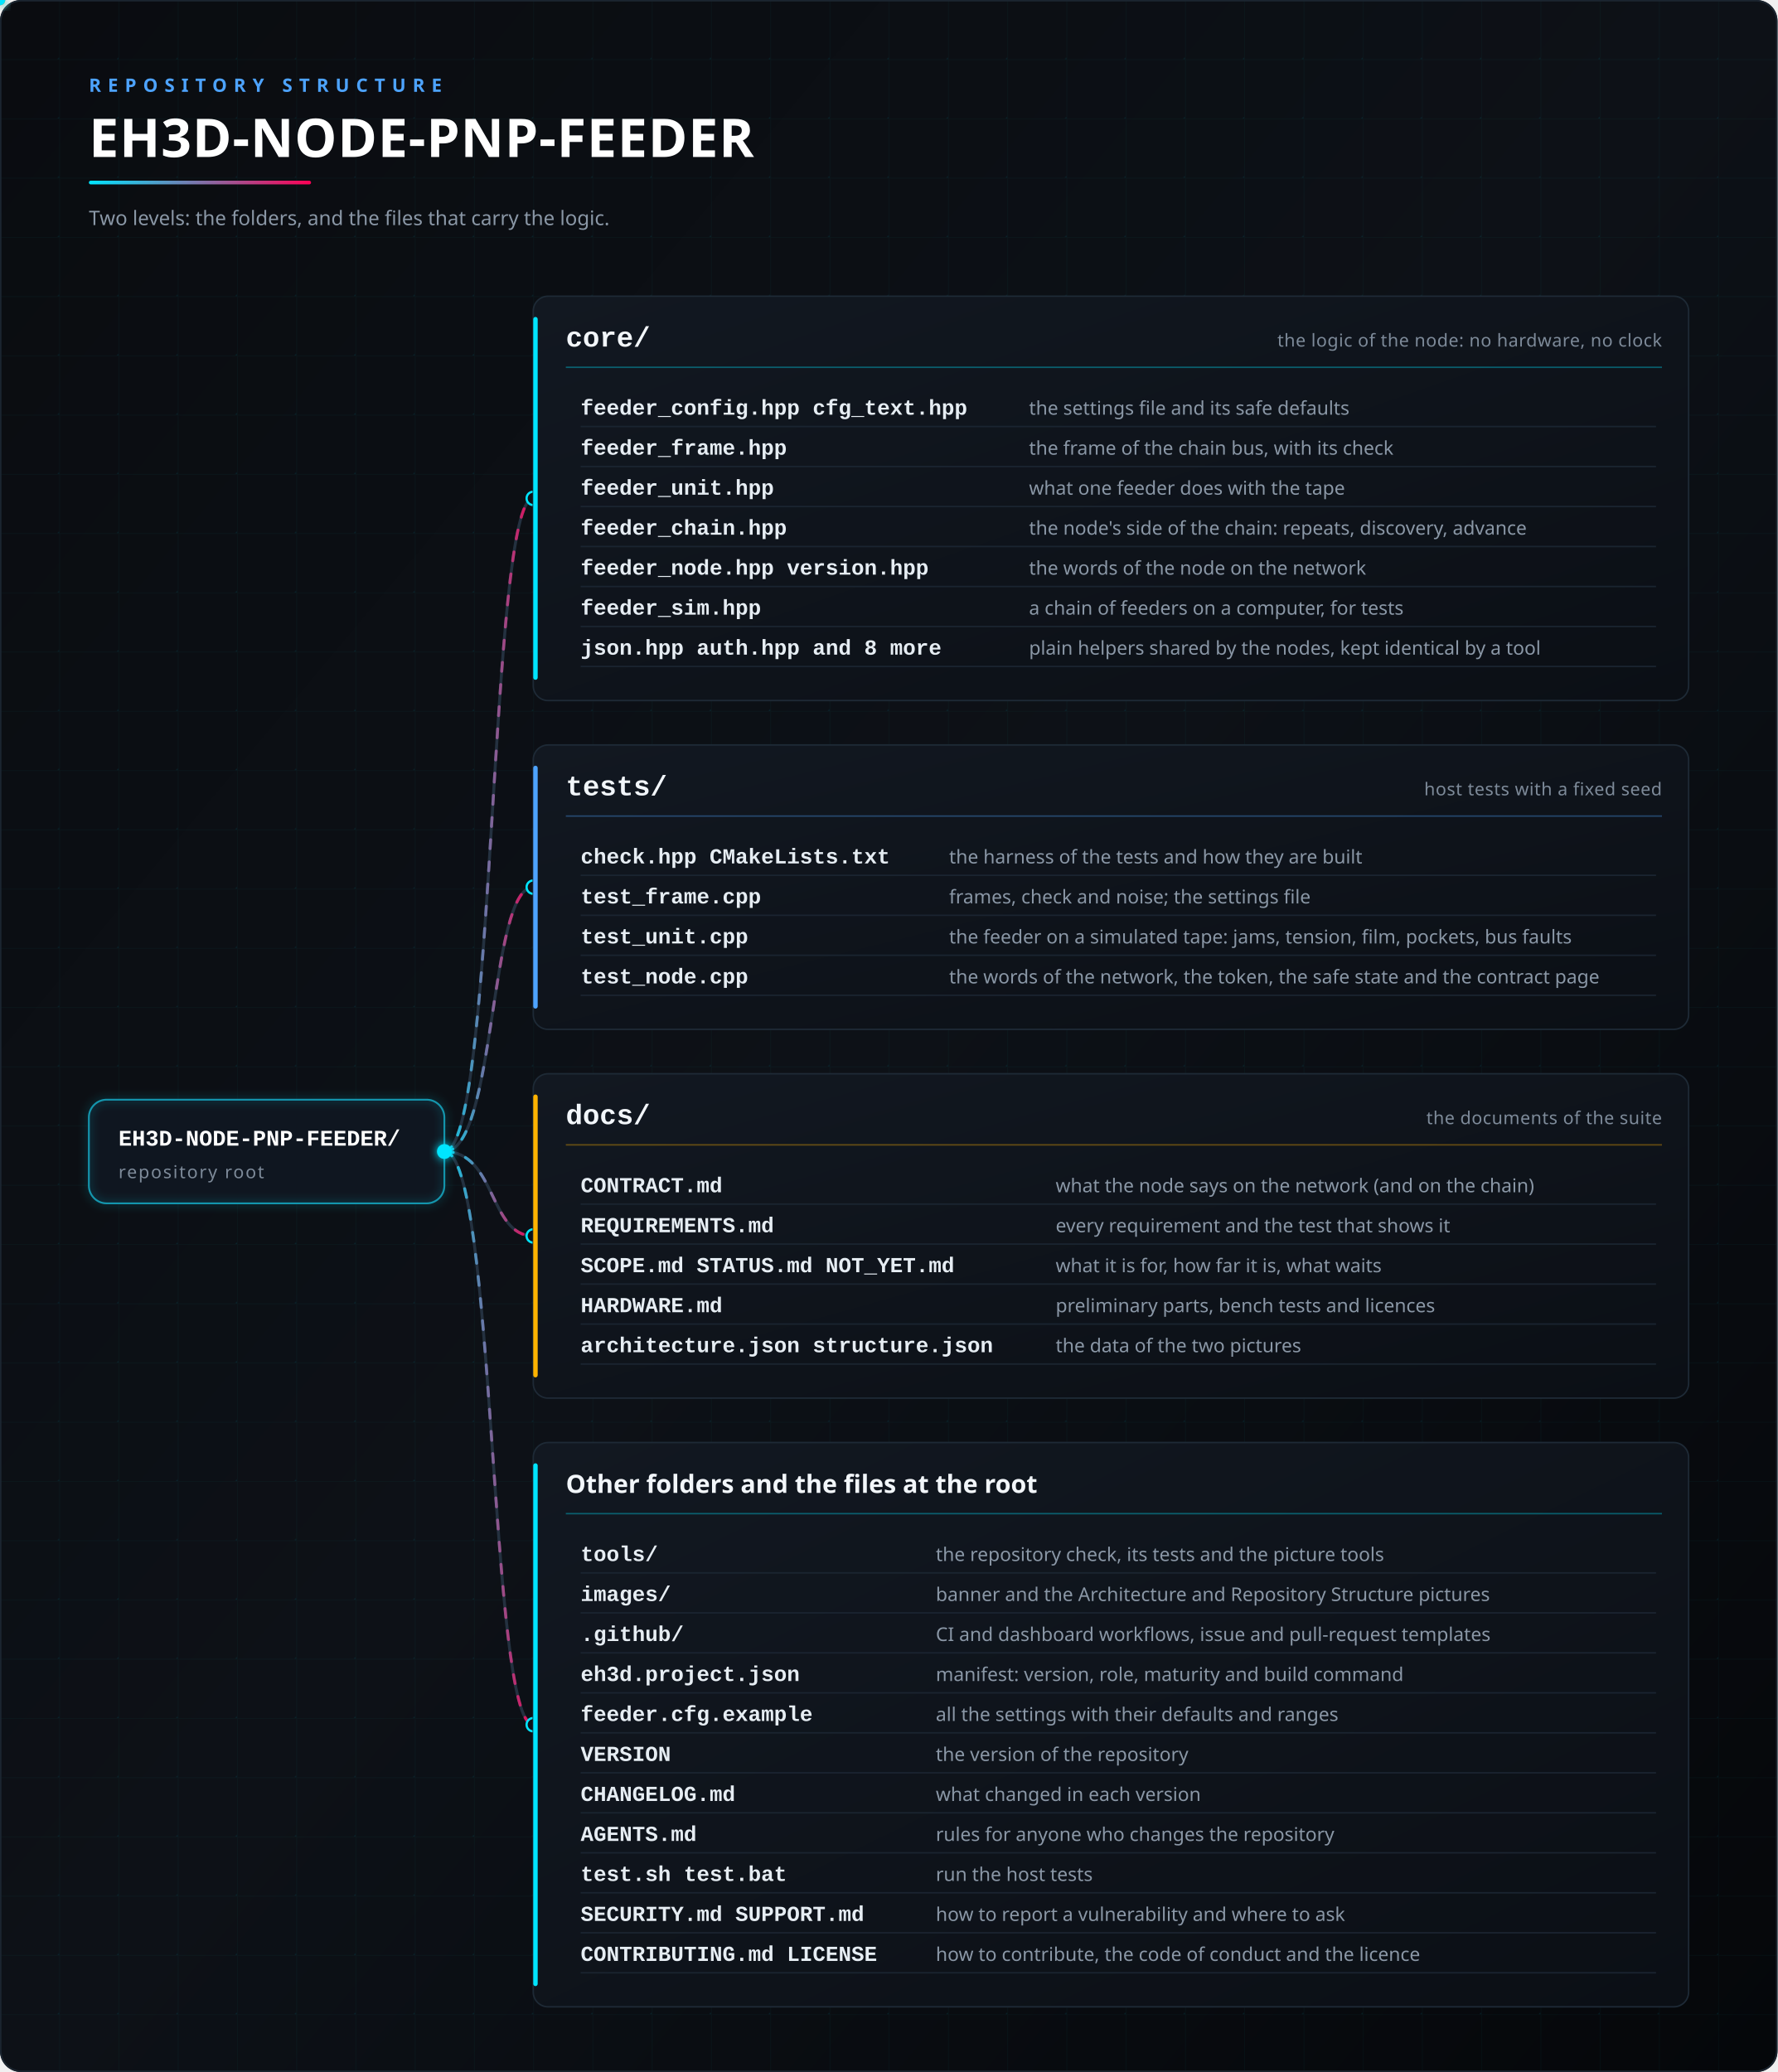
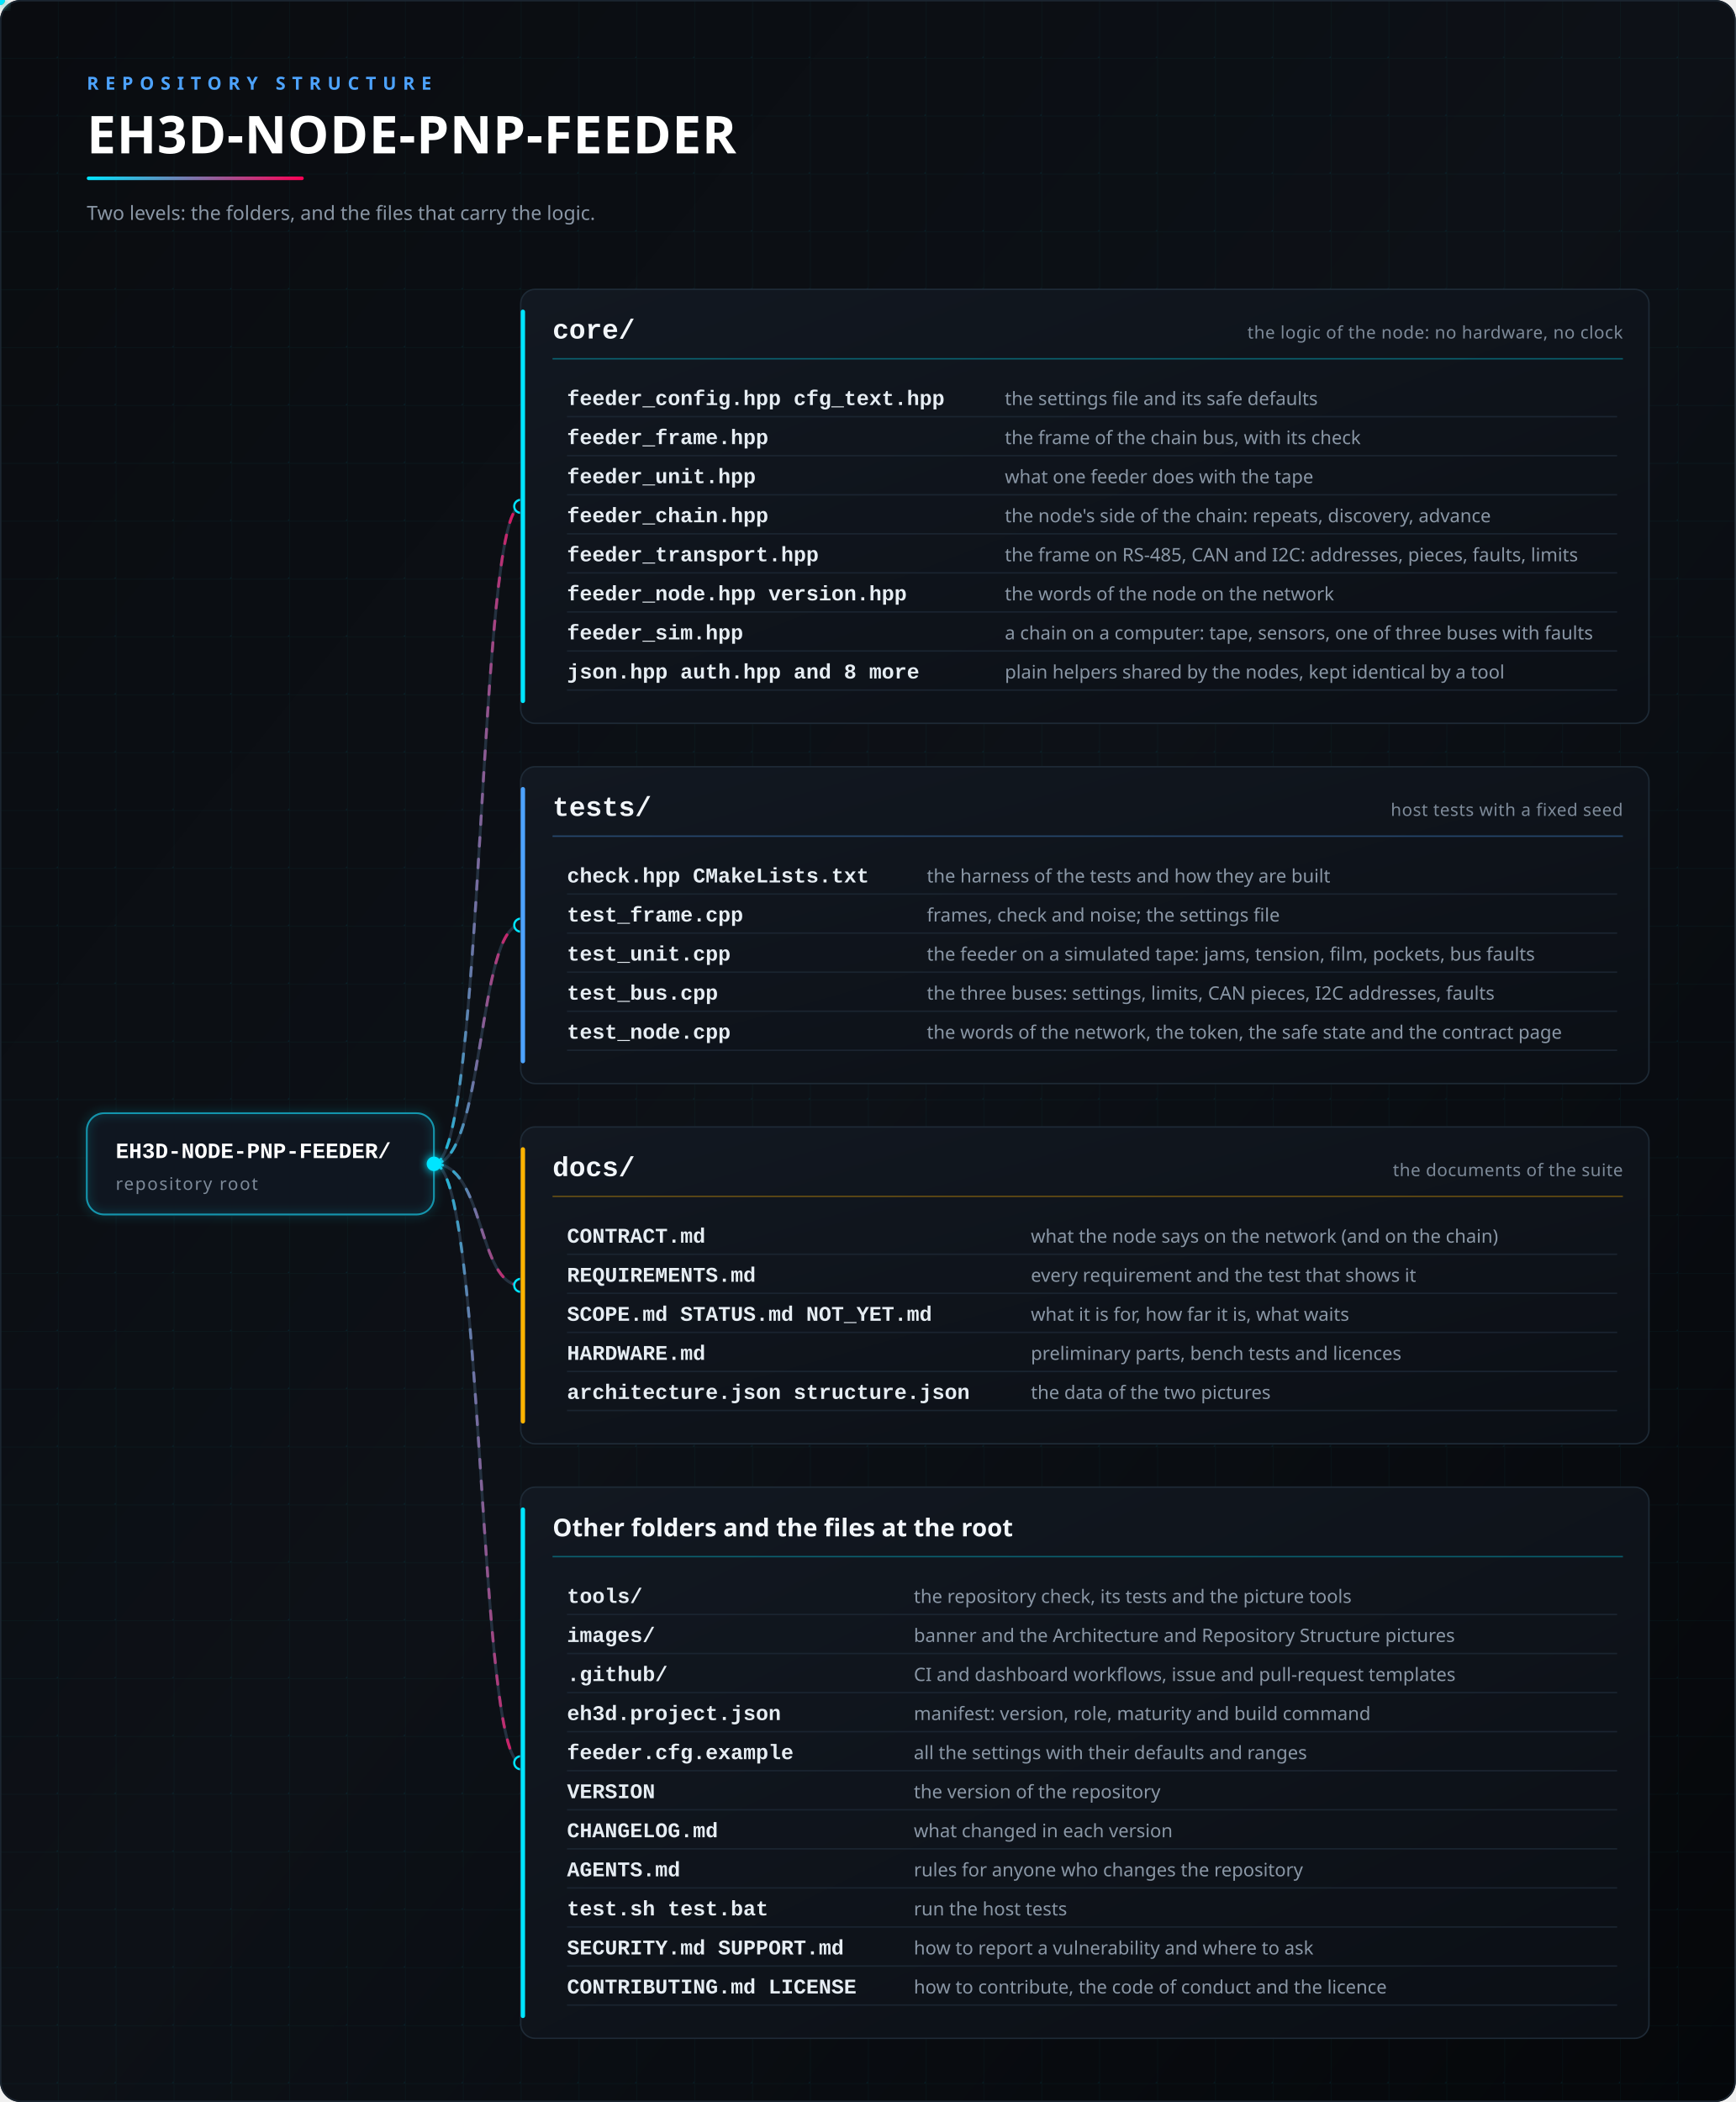
- <svg xmlns="http://www.w3.org/2000/svg" viewBox="0 0 1200 1399" width="100%" role="img" aria-labelledby="t d">
+ <svg xmlns="http://www.w3.org/2000/svg" viewBox="0 0 1200 1453" width="100%" role="img" aria-labelledby="t d">
  <defs>
    <linearGradient id="bg" x1="0" y1="0" x2="1" y2="1">
      <stop offset="0" stop-color="#0A0C10" />
      <stop offset="0.5" stop-color="#0D1117" />
      <stop offset="1" stop-color="#05070A" />
    </linearGradient>
    <linearGradient id="card" x1="0" y1="0" x2="1" y2="1">
      <stop offset="0" stop-color="#121821" />
      <stop offset="1" stop-color="#0B0F15" />
    </linearGradient>
    <linearGradient id="line" x1="0" y1="0" x2="1" y2="0">
      <stop offset="0" stop-color="#00E5FF" />
      <stop offset="1" stop-color="#FF0055" />
    </linearGradient>
    <filter id="glow" x="-50%" y="-50%" width="200%" height="200%">
      <feGaussianBlur stdDeviation="3" result="b" />
      <feMerge>
        <feMergeNode in="b" />
        <feMergeNode in="SourceGraphic" />
      </feMerge>
    </filter>
    <pattern id="grid" width="40" height="40" patternUnits="userSpaceOnUse">
      <path d="M40 0H0V40" fill="none" stroke="#00E5FF" stroke-opacity="0.035" />
      <circle cx="40" cy="40" r="1" fill="#00E5FF" fill-opacity="0.09" />
    </pattern>
  </defs>
-   <rect width="1200" height="1399" rx="14" fill="url(#bg)" />
-   <rect width="1200" height="1399" rx="14" fill="url(#grid)" />
-   <rect x="0.5" y="0.5" width="1199" height="1398" rx="14" fill="none" stroke="#1B2530" />
+   <rect width="1200" height="1453" rx="14" fill="url(#bg)" />
+   <rect width="1200" height="1453" rx="14" fill="url(#grid)" />
+   <rect x="0.5" y="0.5" width="1199" height="1452" rx="14" fill="none" stroke="#1B2530" />
  <text x="60" y="62" font-family="'Segoe UI','Noto Sans','Noto Sans CJK SC','Microsoft YaHei','Yu Gothic','Helvetica Neue',Helvetica,Arial,sans-serif" font-size="12.5" font-weight="600" fill="#4DA3FF" text-anchor="start" letter-spacing="4.5">REPOSITORY STRUCTURE</text>
  <text x="60" y="106" font-family="'Segoe UI','Noto Sans','Noto Sans CJK SC','Microsoft YaHei','Yu Gothic','Helvetica Neue',Helvetica,Arial,sans-serif" font-size="36" font-weight="700" fill="#FFFFFF" text-anchor="start" letter-spacing="0.5">EH3D-NODE-PNP-FEEDER</text>
  <rect x="60" y="122" width="150" height="2.5" rx="1.25" fill="url(#line)">
    <animate attributeName="width" values="40;150;150" keyTimes="0;0.4;1" dur="3s" repeatCount="indefinite" />
  </rect>
  <text x="60" y="152" font-family="'Segoe UI','Noto Sans','Noto Sans CJK SC','Microsoft YaHei','Yu Gothic','Helvetica Neue',Helvetica,Arial,sans-serif" font-size="13.5" font-weight="400" fill="#8A97A6" text-anchor="start">Two levels: the folders, and the files that carry the logic.</text>
-   <path id="c0" d="M300,777.5 C335,777.5 330,336.5 360,336.5" fill="none" stroke="#243140" stroke-width="2" />
-   <path d="M300,777.5 C335,777.5 330,336.5 360,336.5" fill="none" stroke="url(#line)" stroke-width="2" stroke-linecap="round" stroke-dasharray="6 9" opacity="0.9">
+   <path id="c0" d="M300,804.5 C335,804.5 330,350 360,350" fill="none" stroke="#243140" stroke-width="2" />
+   <path d="M300,804.5 C335,804.5 330,350 360,350" fill="none" stroke="url(#line)" stroke-width="2" stroke-linecap="round" stroke-dasharray="6 9" opacity="0.9">
    <animate attributeName="stroke-dashoffset" from="0" to="-30" dur="1.6s" repeatCount="indefinite" />
  </path>
-   <circle cx="360" cy="336.5" r="4.5" fill="#0D1117" stroke="#00E5FF" stroke-width="1.5" />
-   <path id="c1" d="M300,777.5 C335,777.5 330,599 360,599" fill="none" stroke="#243140" stroke-width="2" />
-   <path d="M300,777.5 C335,777.5 330,599 360,599" fill="none" stroke="url(#line)" stroke-width="2" stroke-linecap="round" stroke-dasharray="6 9" opacity="0.9">
+   <circle cx="360" cy="350" r="4.5" fill="#0D1117" stroke="#00E5FF" stroke-width="1.5" />
+   <path id="c1" d="M300,804.5 C335,804.5 330,639.5 360,639.5" fill="none" stroke="#243140" stroke-width="2" />
+   <path d="M300,804.5 C335,804.5 330,639.5 360,639.5" fill="none" stroke="url(#line)" stroke-width="2" stroke-linecap="round" stroke-dasharray="6 9" opacity="0.9">
    <animate attributeName="stroke-dashoffset" from="0" to="-30" dur="1.6s" repeatCount="indefinite" />
  </path>
-   <circle cx="360" cy="599" r="4.5" fill="#0D1117" stroke="#00E5FF" stroke-width="1.5" />
-   <path id="c2" d="M300,777.5 C335,777.5 330,834.5 360,834.5" fill="none" stroke="#243140" stroke-width="2" />
-   <path d="M300,777.5 C335,777.5 330,834.5 360,834.5" fill="none" stroke="url(#line)" stroke-width="2" stroke-linecap="round" stroke-dasharray="6 9" opacity="0.9">
+   <circle cx="360" cy="639.5" r="4.5" fill="#0D1117" stroke="#00E5FF" stroke-width="1.5" />
+   <path id="c2" d="M300,804.5 C335,804.5 330,888.5 360,888.5" fill="none" stroke="#243140" stroke-width="2" />
+   <path d="M300,804.5 C335,804.5 330,888.5 360,888.5" fill="none" stroke="url(#line)" stroke-width="2" stroke-linecap="round" stroke-dasharray="6 9" opacity="0.9">
    <animate attributeName="stroke-dashoffset" from="0" to="-30" dur="1.6s" repeatCount="indefinite" />
  </path>
-   <circle cx="360" cy="834.5" r="4.5" fill="#0D1117" stroke="#00E5FF" stroke-width="1.5" />
-   <path id="c3" d="M300,777.5 C335,777.5 330,1164.5 360,1164.5" fill="none" stroke="#243140" stroke-width="2" />
-   <path d="M300,777.5 C335,777.5 330,1164.5 360,1164.5" fill="none" stroke="url(#line)" stroke-width="2" stroke-linecap="round" stroke-dasharray="6 9" opacity="0.9">
+   <circle cx="360" cy="888.5" r="4.5" fill="#0D1117" stroke="#00E5FF" stroke-width="1.5" />
+   <path id="c3" d="M300,804.5 C335,804.5 330,1218.5 360,1218.5" fill="none" stroke="#243140" stroke-width="2" />
+   <path d="M300,804.5 C335,804.5 330,1218.5 360,1218.5" fill="none" stroke="url(#line)" stroke-width="2" stroke-linecap="round" stroke-dasharray="6 9" opacity="0.9">
    <animate attributeName="stroke-dashoffset" from="0" to="-30" dur="1.6s" repeatCount="indefinite" />
  </path>
-   <circle cx="360" cy="1164.5" r="4.5" fill="#0D1117" stroke="#00E5FF" stroke-width="1.5" />
+   <circle cx="360" cy="1218.5" r="4.5" fill="#0D1117" stroke="#00E5FF" stroke-width="1.5" />
  <circle r="3.5" fill="#00E5FF" filter="url(#glow)">
    <animateMotion dur="3.4s" repeatCount="indefinite">
      <mpath href="#c0" />
    </animateMotion>
  </circle>
  <circle r="3.5" fill="#4DA3FF" filter="url(#glow)">
    <animateMotion dur="4.2s" repeatCount="indefinite">
      <mpath href="#c1" />
    </animateMotion>
  </circle>
  <circle r="3.5" fill="#FFB300" filter="url(#glow)">
    <animateMotion dur="5.0s" repeatCount="indefinite">
      <mpath href="#c2" />
    </animateMotion>
  </circle>
  <circle r="3.5" fill="#00E5FF" filter="url(#glow)">
    <animateMotion dur="5.8s" repeatCount="indefinite">
      <mpath href="#c3" />
    </animateMotion>
  </circle>
-   <rect x="60" y="742.5" width="240" height="70" rx="12" fill="#0F1620" stroke="#2A3A4C" stroke-width="1.2" />
-   <rect x="60" y="742.5" width="240" height="70" rx="12" fill="none" stroke="#00E5FF" stroke-opacity="0.5" stroke-width="1.2" filter="url(#glow)">
+   <rect x="60" y="769.5" width="240" height="70" rx="12" fill="#0F1620" stroke="#2A3A4C" stroke-width="1.2" />
+   <rect x="60" y="769.5" width="240" height="70" rx="12" fill="none" stroke="#00E5FF" stroke-opacity="0.5" stroke-width="1.2" filter="url(#glow)">
    <animate attributeName="stroke-opacity" values="0.15;0.6;0.15" dur="3.6s" repeatCount="indefinite" />
  </rect>
-   <text x="80" y="773.5" font-family="'JetBrains Mono','Cascadia Code','SFMono-Regular',Consolas,'Liberation Mono',monospace" font-size="15.1" font-weight="700" fill="#FFFFFF" text-anchor="start">EH3D-NODE-PNP-FEEDER/</text>
-   <text x="80" y="795.5" font-family="'Segoe UI','Noto Sans','Noto Sans CJK SC','Microsoft YaHei','Yu Gothic','Helvetica Neue',Helvetica,Arial,sans-serif" font-size="12" font-weight="400" fill="#7D8A99" text-anchor="start" letter-spacing="1">repository root</text>
-   <circle cx="300" cy="777.5" r="5" fill="#00E5FF" filter="url(#glow)" />
-   <rect x="360" y="200" width="780" height="273" rx="10" fill="url(#card)" stroke="#1E2A36" stroke-width="1" />
-   <rect x="360" y="214" width="3" height="245" rx="1.5" fill="#00E5FF">
+   <text x="80" y="800.5" font-family="'JetBrains Mono','Cascadia Code','SFMono-Regular',Consolas,'Liberation Mono',monospace" font-size="15.1" font-weight="700" fill="#FFFFFF" text-anchor="start">EH3D-NODE-PNP-FEEDER/</text>
+   <text x="80" y="822.5" font-family="'Segoe UI','Noto Sans','Noto Sans CJK SC','Microsoft YaHei','Yu Gothic','Helvetica Neue',Helvetica,Arial,sans-serif" font-size="12" font-weight="400" fill="#7D8A99" text-anchor="start" letter-spacing="1">repository root</text>
+   <circle cx="300" cy="804.5" r="5" fill="#00E5FF" filter="url(#glow)" />
+   <rect x="360" y="200" width="780" height="300" rx="10" fill="url(#card)" stroke="#1E2A36" stroke-width="1" />
+   <rect x="360" y="214" width="3" height="272" rx="1.5" fill="#00E5FF">
    <animate attributeName="opacity" values="0.55;1;0.55" dur="4s" begin="0s" repeatCount="indefinite" />
  </rect>
  <text x="382" y="234" font-family="'JetBrains Mono','Cascadia Code','SFMono-Regular',Consolas,'Liberation Mono',monospace" font-size="19" font-weight="700" fill="#F2F6FA" text-anchor="start">core/</text>
  <text x="1122" y="234" font-family="'Segoe UI','Noto Sans','Noto Sans CJK SC','Microsoft YaHei','Yu Gothic','Helvetica Neue',Helvetica,Arial,sans-serif" font-size="12" font-weight="400" fill="#7D8A99" text-anchor="end" letter-spacing="0.3">the logic of the node: no hardware, no clock</text>
  <line x1="382" y1="248" x2="1122" y2="248" stroke="#00E5FF" stroke-opacity="0.35" stroke-width="1" />
  <text x="392" y="280" font-family="'JetBrains Mono','Cascadia Code','SFMono-Regular',Consolas,'Liberation Mono',monospace" font-size="14.5" font-weight="600" fill="#E6EDF3" text-anchor="start">feeder_config.hpp  cfg_text.hpp</text>
  <text x="694.69" y="280" font-family="'Segoe UI','Noto Sans','Noto Sans CJK SC','Microsoft YaHei','Yu Gothic','Helvetica Neue',Helvetica,Arial,sans-serif" font-size="12.8" font-weight="400" fill="#8A97A6" text-anchor="start">the settings file and its safe defaults</text>
  <line x1="392" y1="288" x2="1118" y2="288" stroke="#1A2430" stroke-width="1" />
  <text x="392" y="307" font-family="'JetBrains Mono','Cascadia Code','SFMono-Regular',Consolas,'Liberation Mono',monospace" font-size="14.5" font-weight="600" fill="#E6EDF3" text-anchor="start">feeder_frame.hpp</text>
  <text x="694.69" y="307" font-family="'Segoe UI','Noto Sans','Noto Sans CJK SC','Microsoft YaHei','Yu Gothic','Helvetica Neue',Helvetica,Arial,sans-serif" font-size="12.8" font-weight="400" fill="#8A97A6" text-anchor="start">the frame of the chain bus, with its check</text>
  <line x1="392" y1="315" x2="1118" y2="315" stroke="#1A2430" stroke-width="1" />
  <text x="392" y="334" font-family="'JetBrains Mono','Cascadia Code','SFMono-Regular',Consolas,'Liberation Mono',monospace" font-size="14.5" font-weight="600" fill="#E6EDF3" text-anchor="start">feeder_unit.hpp</text>
  <text x="694.69" y="334" font-family="'Segoe UI','Noto Sans','Noto Sans CJK SC','Microsoft YaHei','Yu Gothic','Helvetica Neue',Helvetica,Arial,sans-serif" font-size="12.8" font-weight="400" fill="#8A97A6" text-anchor="start">what one feeder does with the tape</text>
  <line x1="392" y1="342" x2="1118" y2="342" stroke="#1A2430" stroke-width="1" />
  <text x="392" y="361" font-family="'JetBrains Mono','Cascadia Code','SFMono-Regular',Consolas,'Liberation Mono',monospace" font-size="14.5" font-weight="600" fill="#E6EDF3" text-anchor="start">feeder_chain.hpp</text>
  <text x="694.69" y="361" font-family="'Segoe UI','Noto Sans','Noto Sans CJK SC','Microsoft YaHei','Yu Gothic','Helvetica Neue',Helvetica,Arial,sans-serif" font-size="12.8" font-weight="400" fill="#8A97A6" text-anchor="start">the node's side of the chain: repeats, discovery, advance</text>
  <line x1="392" y1="369" x2="1118" y2="369" stroke="#1A2430" stroke-width="1" />
-   <text x="392" y="388" font-family="'JetBrains Mono','Cascadia Code','SFMono-Regular',Consolas,'Liberation Mono',monospace" font-size="14.5" font-weight="600" fill="#E6EDF3" text-anchor="start">feeder_node.hpp  version.hpp</text>
-   <text x="694.69" y="388" font-family="'Segoe UI','Noto Sans','Noto Sans CJK SC','Microsoft YaHei','Yu Gothic','Helvetica Neue',Helvetica,Arial,sans-serif" font-size="12.8" font-weight="400" fill="#8A97A6" text-anchor="start">the words of the node on the network</text>
+   <text x="392" y="388" font-family="'JetBrains Mono','Cascadia Code','SFMono-Regular',Consolas,'Liberation Mono',monospace" font-size="14.5" font-weight="600" fill="#E6EDF3" text-anchor="start">feeder_transport.hpp</text>
+   <text x="694.69" y="388" font-family="'Segoe UI','Noto Sans','Noto Sans CJK SC','Microsoft YaHei','Yu Gothic','Helvetica Neue',Helvetica,Arial,sans-serif" font-size="12.8" font-weight="400" fill="#8A97A6" text-anchor="start">the frame on RS-485, CAN and I2C: addresses, pieces, faults, limits</text>
  <line x1="392" y1="396" x2="1118" y2="396" stroke="#1A2430" stroke-width="1" />
-   <text x="392" y="415" font-family="'JetBrains Mono','Cascadia Code','SFMono-Regular',Consolas,'Liberation Mono',monospace" font-size="14.5" font-weight="600" fill="#E6EDF3" text-anchor="start">feeder_sim.hpp</text>
-   <text x="694.69" y="415" font-family="'Segoe UI','Noto Sans','Noto Sans CJK SC','Microsoft YaHei','Yu Gothic','Helvetica Neue',Helvetica,Arial,sans-serif" font-size="12.8" font-weight="400" fill="#8A97A6" text-anchor="start">a chain of feeders on a computer, for tests</text>
+   <text x="392" y="415" font-family="'JetBrains Mono','Cascadia Code','SFMono-Regular',Consolas,'Liberation Mono',monospace" font-size="14.5" font-weight="600" fill="#E6EDF3" text-anchor="start">feeder_node.hpp  version.hpp</text>
+   <text x="694.69" y="415" font-family="'Segoe UI','Noto Sans','Noto Sans CJK SC','Microsoft YaHei','Yu Gothic','Helvetica Neue',Helvetica,Arial,sans-serif" font-size="12.8" font-weight="400" fill="#8A97A6" text-anchor="start">the words of the node on the network</text>
  <line x1="392" y1="423" x2="1118" y2="423" stroke="#1A2430" stroke-width="1" />
-   <text x="392" y="442" font-family="'JetBrains Mono','Cascadia Code','SFMono-Regular',Consolas,'Liberation Mono',monospace" font-size="14.5" font-weight="600" fill="#E6EDF3" text-anchor="start">json.hpp  auth.hpp  and 8 more</text>
-   <text x="694.69" y="442" font-family="'Segoe UI','Noto Sans','Noto Sans CJK SC','Microsoft YaHei','Yu Gothic','Helvetica Neue',Helvetica,Arial,sans-serif" font-size="12.8" font-weight="400" fill="#8A97A6" text-anchor="start">plain helpers shared by the nodes, kept identical by a tool</text>
+   <text x="392" y="442" font-family="'JetBrains Mono','Cascadia Code','SFMono-Regular',Consolas,'Liberation Mono',monospace" font-size="14.5" font-weight="600" fill="#E6EDF3" text-anchor="start">feeder_sim.hpp</text>
+   <text x="694.69" y="442" font-family="'Segoe UI','Noto Sans','Noto Sans CJK SC','Microsoft YaHei','Yu Gothic','Helvetica Neue',Helvetica,Arial,sans-serif" font-size="12.8" font-weight="400" fill="#8A97A6" text-anchor="start">a chain on a computer: tape, sensors, one of three buses with faults</text>
  <line x1="392" y1="450" x2="1118" y2="450" stroke="#1A2430" stroke-width="1" />
-   <rect x="360" y="503" width="780" height="192" rx="10" fill="url(#card)" stroke="#1E2A36" stroke-width="1" />
-   <rect x="360" y="517" width="3" height="164" rx="1.5" fill="#4DA3FF">
+   <text x="392" y="469" font-family="'JetBrains Mono','Cascadia Code','SFMono-Regular',Consolas,'Liberation Mono',monospace" font-size="14.5" font-weight="600" fill="#E6EDF3" text-anchor="start">json.hpp  auth.hpp  and 8 more</text>
+   <text x="694.69" y="469" font-family="'Segoe UI','Noto Sans','Noto Sans CJK SC','Microsoft YaHei','Yu Gothic','Helvetica Neue',Helvetica,Arial,sans-serif" font-size="12.8" font-weight="400" fill="#8A97A6" text-anchor="start">plain helpers shared by the nodes, kept identical by a tool</text>
+   <line x1="392" y1="477" x2="1118" y2="477" stroke="#1A2430" stroke-width="1" />
+   <rect x="360" y="530" width="780" height="219" rx="10" fill="url(#card)" stroke="#1E2A36" stroke-width="1" />
+   <rect x="360" y="544" width="3" height="191" rx="1.5" fill="#4DA3FF">
    <animate attributeName="opacity" values="0.55;1;0.55" dur="4s" begin="0.6s" repeatCount="indefinite" />
  </rect>
-   <text x="382" y="537" font-family="'JetBrains Mono','Cascadia Code','SFMono-Regular',Consolas,'Liberation Mono',monospace" font-size="19" font-weight="700" fill="#F2F6FA" text-anchor="start">tests/</text>
-   <text x="1122" y="537" font-family="'Segoe UI','Noto Sans','Noto Sans CJK SC','Microsoft YaHei','Yu Gothic','Helvetica Neue',Helvetica,Arial,sans-serif" font-size="12" font-weight="400" fill="#7D8A99" text-anchor="end" letter-spacing="0.3">host tests with a fixed seed</text>
-   <line x1="382" y1="551" x2="1122" y2="551" stroke="#4DA3FF" stroke-opacity="0.35" stroke-width="1" />
-   <text x="392" y="583" font-family="'JetBrains Mono','Cascadia Code','SFMono-Regular',Consolas,'Liberation Mono',monospace" font-size="14.5" font-weight="600" fill="#E6EDF3" text-anchor="start">check.hpp  CMakeLists.txt</text>
-   <text x="640.75" y="583" font-family="'Segoe UI','Noto Sans','Noto Sans CJK SC','Microsoft YaHei','Yu Gothic','Helvetica Neue',Helvetica,Arial,sans-serif" font-size="12.8" font-weight="400" fill="#8A97A6" text-anchor="start">the harness of the tests and how they are built</text>
-   <line x1="392" y1="591" x2="1118" y2="591" stroke="#1A2430" stroke-width="1" />
-   <text x="392" y="610" font-family="'JetBrains Mono','Cascadia Code','SFMono-Regular',Consolas,'Liberation Mono',monospace" font-size="14.5" font-weight="600" fill="#E6EDF3" text-anchor="start">test_frame.cpp</text>
-   <text x="640.75" y="610" font-family="'Segoe UI','Noto Sans','Noto Sans CJK SC','Microsoft YaHei','Yu Gothic','Helvetica Neue',Helvetica,Arial,sans-serif" font-size="12.8" font-weight="400" fill="#8A97A6" text-anchor="start">frames, check and noise; the settings file</text>
+   <text x="382" y="564" font-family="'JetBrains Mono','Cascadia Code','SFMono-Regular',Consolas,'Liberation Mono',monospace" font-size="19" font-weight="700" fill="#F2F6FA" text-anchor="start">tests/</text>
+   <text x="1122" y="564" font-family="'Segoe UI','Noto Sans','Noto Sans CJK SC','Microsoft YaHei','Yu Gothic','Helvetica Neue',Helvetica,Arial,sans-serif" font-size="12" font-weight="400" fill="#7D8A99" text-anchor="end" letter-spacing="0.3">host tests with a fixed seed</text>
+   <line x1="382" y1="578" x2="1122" y2="578" stroke="#4DA3FF" stroke-opacity="0.35" stroke-width="1" />
+   <text x="392" y="610" font-family="'JetBrains Mono','Cascadia Code','SFMono-Regular',Consolas,'Liberation Mono',monospace" font-size="14.5" font-weight="600" fill="#E6EDF3" text-anchor="start">check.hpp  CMakeLists.txt</text>
+   <text x="640.75" y="610" font-family="'Segoe UI','Noto Sans','Noto Sans CJK SC','Microsoft YaHei','Yu Gothic','Helvetica Neue',Helvetica,Arial,sans-serif" font-size="12.8" font-weight="400" fill="#8A97A6" text-anchor="start">the harness of the tests and how they are built</text>
  <line x1="392" y1="618" x2="1118" y2="618" stroke="#1A2430" stroke-width="1" />
-   <text x="392" y="637" font-family="'JetBrains Mono','Cascadia Code','SFMono-Regular',Consolas,'Liberation Mono',monospace" font-size="14.5" font-weight="600" fill="#E6EDF3" text-anchor="start">test_unit.cpp</text>
-   <text x="640.75" y="637" font-family="'Segoe UI','Noto Sans','Noto Sans CJK SC','Microsoft YaHei','Yu Gothic','Helvetica Neue',Helvetica,Arial,sans-serif" font-size="12.8" font-weight="400" fill="#8A97A6" text-anchor="start">the feeder on a simulated tape: jams, tension, film, pockets, bus faults</text>
+   <text x="392" y="637" font-family="'JetBrains Mono','Cascadia Code','SFMono-Regular',Consolas,'Liberation Mono',monospace" font-size="14.5" font-weight="600" fill="#E6EDF3" text-anchor="start">test_frame.cpp</text>
+   <text x="640.75" y="637" font-family="'Segoe UI','Noto Sans','Noto Sans CJK SC','Microsoft YaHei','Yu Gothic','Helvetica Neue',Helvetica,Arial,sans-serif" font-size="12.8" font-weight="400" fill="#8A97A6" text-anchor="start">frames, check and noise; the settings file</text>
  <line x1="392" y1="645" x2="1118" y2="645" stroke="#1A2430" stroke-width="1" />
-   <text x="392" y="664" font-family="'JetBrains Mono','Cascadia Code','SFMono-Regular',Consolas,'Liberation Mono',monospace" font-size="14.5" font-weight="600" fill="#E6EDF3" text-anchor="start">test_node.cpp</text>
-   <text x="640.75" y="664" font-family="'Segoe UI','Noto Sans','Noto Sans CJK SC','Microsoft YaHei','Yu Gothic','Helvetica Neue',Helvetica,Arial,sans-serif" font-size="12.8" font-weight="400" fill="#8A97A6" text-anchor="start">the words of the network, the token, the safe state and the contract page</text>
+   <text x="392" y="664" font-family="'JetBrains Mono','Cascadia Code','SFMono-Regular',Consolas,'Liberation Mono',monospace" font-size="14.5" font-weight="600" fill="#E6EDF3" text-anchor="start">test_unit.cpp</text>
+   <text x="640.75" y="664" font-family="'Segoe UI','Noto Sans','Noto Sans CJK SC','Microsoft YaHei','Yu Gothic','Helvetica Neue',Helvetica,Arial,sans-serif" font-size="12.8" font-weight="400" fill="#8A97A6" text-anchor="start">the feeder on a simulated tape: jams, tension, film, pockets, bus faults</text>
  <line x1="392" y1="672" x2="1118" y2="672" stroke="#1A2430" stroke-width="1" />
-   <rect x="360" y="725" width="780" height="219" rx="10" fill="url(#card)" stroke="#1E2A36" stroke-width="1" />
-   <rect x="360" y="739" width="3" height="191" rx="1.5" fill="#FFB300">
+   <text x="392" y="691" font-family="'JetBrains Mono','Cascadia Code','SFMono-Regular',Consolas,'Liberation Mono',monospace" font-size="14.5" font-weight="600" fill="#E6EDF3" text-anchor="start">test_bus.cpp</text>
+   <text x="640.75" y="691" font-family="'Segoe UI','Noto Sans','Noto Sans CJK SC','Microsoft YaHei','Yu Gothic','Helvetica Neue',Helvetica,Arial,sans-serif" font-size="12.8" font-weight="400" fill="#8A97A6" text-anchor="start">the three buses: settings, limits, CAN pieces, I2C addresses, faults</text>
+   <line x1="392" y1="699" x2="1118" y2="699" stroke="#1A2430" stroke-width="1" />
+   <text x="392" y="718" font-family="'JetBrains Mono','Cascadia Code','SFMono-Regular',Consolas,'Liberation Mono',monospace" font-size="14.5" font-weight="600" fill="#E6EDF3" text-anchor="start">test_node.cpp</text>
+   <text x="640.75" y="718" font-family="'Segoe UI','Noto Sans','Noto Sans CJK SC','Microsoft YaHei','Yu Gothic','Helvetica Neue',Helvetica,Arial,sans-serif" font-size="12.8" font-weight="400" fill="#8A97A6" text-anchor="start">the words of the network, the token, the safe state and the contract page</text>
+   <line x1="392" y1="726" x2="1118" y2="726" stroke="#1A2430" stroke-width="1" />
+   <rect x="360" y="779" width="780" height="219" rx="10" fill="url(#card)" stroke="#1E2A36" stroke-width="1" />
+   <rect x="360" y="793" width="3" height="191" rx="1.5" fill="#FFB300">
    <animate attributeName="opacity" values="0.55;1;0.55" dur="4s" begin="1.2s" repeatCount="indefinite" />
  </rect>
-   <text x="382" y="759" font-family="'JetBrains Mono','Cascadia Code','SFMono-Regular',Consolas,'Liberation Mono',monospace" font-size="19" font-weight="700" fill="#F2F6FA" text-anchor="start">docs/</text>
-   <text x="1122" y="759" font-family="'Segoe UI','Noto Sans','Noto Sans CJK SC','Microsoft YaHei','Yu Gothic','Helvetica Neue',Helvetica,Arial,sans-serif" font-size="12" font-weight="400" fill="#7D8A99" text-anchor="end" letter-spacing="0.3">the documents of the suite</text>
-   <line x1="382" y1="773" x2="1122" y2="773" stroke="#FFB300" stroke-opacity="0.35" stroke-width="1" />
-   <text x="392" y="805" font-family="'JetBrains Mono','Cascadia Code','SFMono-Regular',Consolas,'Liberation Mono',monospace" font-size="14.5" font-weight="600" fill="#E6EDF3" text-anchor="start">CONTRACT.md</text>
-   <text x="712.67" y="805" font-family="'Segoe UI','Noto Sans','Noto Sans CJK SC','Microsoft YaHei','Yu Gothic','Helvetica Neue',Helvetica,Arial,sans-serif" font-size="12.8" font-weight="400" fill="#8A97A6" text-anchor="start">what the node says on the network (and on the chain)</text>
-   <line x1="392" y1="813" x2="1118" y2="813" stroke="#1A2430" stroke-width="1" />
-   <text x="392" y="832" font-family="'JetBrains Mono','Cascadia Code','SFMono-Regular',Consolas,'Liberation Mono',monospace" font-size="14.5" font-weight="600" fill="#E6EDF3" text-anchor="start">REQUIREMENTS.md</text>
-   <text x="712.67" y="832" font-family="'Segoe UI','Noto Sans','Noto Sans CJK SC','Microsoft YaHei','Yu Gothic','Helvetica Neue',Helvetica,Arial,sans-serif" font-size="12.8" font-weight="400" fill="#8A97A6" text-anchor="start">every requirement and the test that shows it</text>
-   <line x1="392" y1="840" x2="1118" y2="840" stroke="#1A2430" stroke-width="1" />
-   <text x="392" y="859" font-family="'JetBrains Mono','Cascadia Code','SFMono-Regular',Consolas,'Liberation Mono',monospace" font-size="14.5" font-weight="600" fill="#E6EDF3" text-anchor="start">SCOPE.md  STATUS.md  NOT_YET.md</text>
-   <text x="712.67" y="859" font-family="'Segoe UI','Noto Sans','Noto Sans CJK SC','Microsoft YaHei','Yu Gothic','Helvetica Neue',Helvetica,Arial,sans-serif" font-size="12.8" font-weight="400" fill="#8A97A6" text-anchor="start">what it is for, how far it is, what waits</text>
+   <text x="382" y="813" font-family="'JetBrains Mono','Cascadia Code','SFMono-Regular',Consolas,'Liberation Mono',monospace" font-size="19" font-weight="700" fill="#F2F6FA" text-anchor="start">docs/</text>
+   <text x="1122" y="813" font-family="'Segoe UI','Noto Sans','Noto Sans CJK SC','Microsoft YaHei','Yu Gothic','Helvetica Neue',Helvetica,Arial,sans-serif" font-size="12" font-weight="400" fill="#7D8A99" text-anchor="end" letter-spacing="0.3">the documents of the suite</text>
+   <line x1="382" y1="827" x2="1122" y2="827" stroke="#FFB300" stroke-opacity="0.35" stroke-width="1" />
+   <text x="392" y="859" font-family="'JetBrains Mono','Cascadia Code','SFMono-Regular',Consolas,'Liberation Mono',monospace" font-size="14.5" font-weight="600" fill="#E6EDF3" text-anchor="start">CONTRACT.md</text>
+   <text x="712.67" y="859" font-family="'Segoe UI','Noto Sans','Noto Sans CJK SC','Microsoft YaHei','Yu Gothic','Helvetica Neue',Helvetica,Arial,sans-serif" font-size="12.8" font-weight="400" fill="#8A97A6" text-anchor="start">what the node says on the network (and on the chain)</text>
  <line x1="392" y1="867" x2="1118" y2="867" stroke="#1A2430" stroke-width="1" />
-   <text x="392" y="886" font-family="'JetBrains Mono','Cascadia Code','SFMono-Regular',Consolas,'Liberation Mono',monospace" font-size="14.5" font-weight="600" fill="#E6EDF3" text-anchor="start">HARDWARE.md</text>
-   <text x="712.67" y="886" font-family="'Segoe UI','Noto Sans','Noto Sans CJK SC','Microsoft YaHei','Yu Gothic','Helvetica Neue',Helvetica,Arial,sans-serif" font-size="12.8" font-weight="400" fill="#8A97A6" text-anchor="start">preliminary parts, bench tests and licences</text>
+   <text x="392" y="886" font-family="'JetBrains Mono','Cascadia Code','SFMono-Regular',Consolas,'Liberation Mono',monospace" font-size="14.5" font-weight="600" fill="#E6EDF3" text-anchor="start">REQUIREMENTS.md</text>
+   <text x="712.67" y="886" font-family="'Segoe UI','Noto Sans','Noto Sans CJK SC','Microsoft YaHei','Yu Gothic','Helvetica Neue',Helvetica,Arial,sans-serif" font-size="12.8" font-weight="400" fill="#8A97A6" text-anchor="start">every requirement and the test that shows it</text>
  <line x1="392" y1="894" x2="1118" y2="894" stroke="#1A2430" stroke-width="1" />
-   <text x="392" y="913" font-family="'JetBrains Mono','Cascadia Code','SFMono-Regular',Consolas,'Liberation Mono',monospace" font-size="14.5" font-weight="600" fill="#E6EDF3" text-anchor="start">architecture.json  structure.json</text>
-   <text x="712.67" y="913" font-family="'Segoe UI','Noto Sans','Noto Sans CJK SC','Microsoft YaHei','Yu Gothic','Helvetica Neue',Helvetica,Arial,sans-serif" font-size="12.8" font-weight="400" fill="#8A97A6" text-anchor="start">the data of the two pictures</text>
+   <text x="392" y="913" font-family="'JetBrains Mono','Cascadia Code','SFMono-Regular',Consolas,'Liberation Mono',monospace" font-size="14.5" font-weight="600" fill="#E6EDF3" text-anchor="start">SCOPE.md  STATUS.md  NOT_YET.md</text>
+   <text x="712.67" y="913" font-family="'Segoe UI','Noto Sans','Noto Sans CJK SC','Microsoft YaHei','Yu Gothic','Helvetica Neue',Helvetica,Arial,sans-serif" font-size="12.8" font-weight="400" fill="#8A97A6" text-anchor="start">what it is for, how far it is, what waits</text>
  <line x1="392" y1="921" x2="1118" y2="921" stroke="#1A2430" stroke-width="1" />
-   <rect x="360" y="974" width="780" height="381" rx="10" fill="url(#card)" stroke="#1E2A36" stroke-width="1" />
-   <rect x="360" y="988" width="3" height="353" rx="1.5" fill="#00E5FF">
+   <text x="392" y="940" font-family="'JetBrains Mono','Cascadia Code','SFMono-Regular',Consolas,'Liberation Mono',monospace" font-size="14.5" font-weight="600" fill="#E6EDF3" text-anchor="start">HARDWARE.md</text>
+   <text x="712.67" y="940" font-family="'Segoe UI','Noto Sans','Noto Sans CJK SC','Microsoft YaHei','Yu Gothic','Helvetica Neue',Helvetica,Arial,sans-serif" font-size="12.8" font-weight="400" fill="#8A97A6" text-anchor="start">preliminary parts, bench tests and licences</text>
+   <line x1="392" y1="948" x2="1118" y2="948" stroke="#1A2430" stroke-width="1" />
+   <text x="392" y="967" font-family="'JetBrains Mono','Cascadia Code','SFMono-Regular',Consolas,'Liberation Mono',monospace" font-size="14.5" font-weight="600" fill="#E6EDF3" text-anchor="start">architecture.json  structure.json</text>
+   <text x="712.67" y="967" font-family="'Segoe UI','Noto Sans','Noto Sans CJK SC','Microsoft YaHei','Yu Gothic','Helvetica Neue',Helvetica,Arial,sans-serif" font-size="12.8" font-weight="400" fill="#8A97A6" text-anchor="start">the data of the two pictures</text>
+   <line x1="392" y1="975" x2="1118" y2="975" stroke="#1A2430" stroke-width="1" />
+   <rect x="360" y="1028" width="780" height="381" rx="10" fill="url(#card)" stroke="#1E2A36" stroke-width="1" />
+   <rect x="360" y="1042" width="3" height="353" rx="1.5" fill="#00E5FF">
    <animate attributeName="opacity" values="0.55;1;0.55" dur="4s" begin="1.8s" repeatCount="indefinite" />
  </rect>
-   <text x="382" y="1008" font-family="'Segoe UI','Noto Sans','Noto Sans CJK SC','Microsoft YaHei','Yu Gothic','Helvetica Neue',Helvetica,Arial,sans-serif" font-size="17" font-weight="700" fill="#F2F6FA" text-anchor="start">Other folders and the files at the root</text>
-   <line x1="382" y1="1022" x2="1122" y2="1022" stroke="#00E5FF" stroke-opacity="0.35" stroke-width="1" />
-   <text x="392" y="1054" font-family="'JetBrains Mono','Cascadia Code','SFMono-Regular',Consolas,'Liberation Mono',monospace" font-size="14.5" font-weight="600" fill="#E6EDF3" text-anchor="start">tools/</text>
-   <text x="631.76" y="1054" font-family="'Segoe UI','Noto Sans','Noto Sans CJK SC','Microsoft YaHei','Yu Gothic','Helvetica Neue',Helvetica,Arial,sans-serif" font-size="12.8" font-weight="400" fill="#8A97A6" text-anchor="start">the repository check, its tests and the picture tools</text>
-   <line x1="392" y1="1062" x2="1118" y2="1062" stroke="#1A2430" stroke-width="1" />
-   <text x="392" y="1081" font-family="'JetBrains Mono','Cascadia Code','SFMono-Regular',Consolas,'Liberation Mono',monospace" font-size="14.5" font-weight="600" fill="#E6EDF3" text-anchor="start">images/</text>
-   <text x="631.76" y="1081" font-family="'Segoe UI','Noto Sans','Noto Sans CJK SC','Microsoft YaHei','Yu Gothic','Helvetica Neue',Helvetica,Arial,sans-serif" font-size="12.8" font-weight="400" fill="#8A97A6" text-anchor="start">banner and the Architecture and Repository Structure pictures</text>
-   <line x1="392" y1="1089" x2="1118" y2="1089" stroke="#1A2430" stroke-width="1" />
-   <text x="392" y="1108" font-family="'JetBrains Mono','Cascadia Code','SFMono-Regular',Consolas,'Liberation Mono',monospace" font-size="14.5" font-weight="600" fill="#E6EDF3" text-anchor="start">.github/</text>
-   <text x="631.76" y="1108" font-family="'Segoe UI','Noto Sans','Noto Sans CJK SC','Microsoft YaHei','Yu Gothic','Helvetica Neue',Helvetica,Arial,sans-serif" font-size="12.8" font-weight="400" fill="#8A97A6" text-anchor="start">CI and dashboard workflows, issue and pull-request templates</text>
+   <text x="382" y="1062" font-family="'Segoe UI','Noto Sans','Noto Sans CJK SC','Microsoft YaHei','Yu Gothic','Helvetica Neue',Helvetica,Arial,sans-serif" font-size="17" font-weight="700" fill="#F2F6FA" text-anchor="start">Other folders and the files at the root</text>
+   <line x1="382" y1="1076" x2="1122" y2="1076" stroke="#00E5FF" stroke-opacity="0.35" stroke-width="1" />
+   <text x="392" y="1108" font-family="'JetBrains Mono','Cascadia Code','SFMono-Regular',Consolas,'Liberation Mono',monospace" font-size="14.5" font-weight="600" fill="#E6EDF3" text-anchor="start">tools/</text>
+   <text x="631.76" y="1108" font-family="'Segoe UI','Noto Sans','Noto Sans CJK SC','Microsoft YaHei','Yu Gothic','Helvetica Neue',Helvetica,Arial,sans-serif" font-size="12.8" font-weight="400" fill="#8A97A6" text-anchor="start">the repository check, its tests and the picture tools</text>
  <line x1="392" y1="1116" x2="1118" y2="1116" stroke="#1A2430" stroke-width="1" />
-   <text x="392" y="1135" font-family="'JetBrains Mono','Cascadia Code','SFMono-Regular',Consolas,'Liberation Mono',monospace" font-size="14.5" font-weight="600" fill="#E6EDF3" text-anchor="start">eh3d.project.json</text>
-   <text x="631.76" y="1135" font-family="'Segoe UI','Noto Sans','Noto Sans CJK SC','Microsoft YaHei','Yu Gothic','Helvetica Neue',Helvetica,Arial,sans-serif" font-size="12.8" font-weight="400" fill="#8A97A6" text-anchor="start">manifest: version, role, maturity and build command</text>
+   <text x="392" y="1135" font-family="'JetBrains Mono','Cascadia Code','SFMono-Regular',Consolas,'Liberation Mono',monospace" font-size="14.5" font-weight="600" fill="#E6EDF3" text-anchor="start">images/</text>
+   <text x="631.76" y="1135" font-family="'Segoe UI','Noto Sans','Noto Sans CJK SC','Microsoft YaHei','Yu Gothic','Helvetica Neue',Helvetica,Arial,sans-serif" font-size="12.8" font-weight="400" fill="#8A97A6" text-anchor="start">banner and the Architecture and Repository Structure pictures</text>
  <line x1="392" y1="1143" x2="1118" y2="1143" stroke="#1A2430" stroke-width="1" />
-   <text x="392" y="1162" font-family="'JetBrains Mono','Cascadia Code','SFMono-Regular',Consolas,'Liberation Mono',monospace" font-size="14.5" font-weight="600" fill="#E6EDF3" text-anchor="start">feeder.cfg.example</text>
-   <text x="631.76" y="1162" font-family="'Segoe UI','Noto Sans','Noto Sans CJK SC','Microsoft YaHei','Yu Gothic','Helvetica Neue',Helvetica,Arial,sans-serif" font-size="12.8" font-weight="400" fill="#8A97A6" text-anchor="start">all the settings with their defaults and ranges</text>
+   <text x="392" y="1162" font-family="'JetBrains Mono','Cascadia Code','SFMono-Regular',Consolas,'Liberation Mono',monospace" font-size="14.5" font-weight="600" fill="#E6EDF3" text-anchor="start">.github/</text>
+   <text x="631.76" y="1162" font-family="'Segoe UI','Noto Sans','Noto Sans CJK SC','Microsoft YaHei','Yu Gothic','Helvetica Neue',Helvetica,Arial,sans-serif" font-size="12.8" font-weight="400" fill="#8A97A6" text-anchor="start">CI and dashboard workflows, issue and pull-request templates</text>
  <line x1="392" y1="1170" x2="1118" y2="1170" stroke="#1A2430" stroke-width="1" />
-   <text x="392" y="1189" font-family="'JetBrains Mono','Cascadia Code','SFMono-Regular',Consolas,'Liberation Mono',monospace" font-size="14.5" font-weight="600" fill="#E6EDF3" text-anchor="start">VERSION</text>
-   <text x="631.76" y="1189" font-family="'Segoe UI','Noto Sans','Noto Sans CJK SC','Microsoft YaHei','Yu Gothic','Helvetica Neue',Helvetica,Arial,sans-serif" font-size="12.8" font-weight="400" fill="#8A97A6" text-anchor="start">the version of the repository</text>
+   <text x="392" y="1189" font-family="'JetBrains Mono','Cascadia Code','SFMono-Regular',Consolas,'Liberation Mono',monospace" font-size="14.5" font-weight="600" fill="#E6EDF3" text-anchor="start">eh3d.project.json</text>
+   <text x="631.76" y="1189" font-family="'Segoe UI','Noto Sans','Noto Sans CJK SC','Microsoft YaHei','Yu Gothic','Helvetica Neue',Helvetica,Arial,sans-serif" font-size="12.8" font-weight="400" fill="#8A97A6" text-anchor="start">manifest: version, role, maturity and build command</text>
  <line x1="392" y1="1197" x2="1118" y2="1197" stroke="#1A2430" stroke-width="1" />
-   <text x="392" y="1216" font-family="'JetBrains Mono','Cascadia Code','SFMono-Regular',Consolas,'Liberation Mono',monospace" font-size="14.5" font-weight="600" fill="#E6EDF3" text-anchor="start">CHANGELOG.md</text>
-   <text x="631.76" y="1216" font-family="'Segoe UI','Noto Sans','Noto Sans CJK SC','Microsoft YaHei','Yu Gothic','Helvetica Neue',Helvetica,Arial,sans-serif" font-size="12.8" font-weight="400" fill="#8A97A6" text-anchor="start">what changed in each version</text>
+   <text x="392" y="1216" font-family="'JetBrains Mono','Cascadia Code','SFMono-Regular',Consolas,'Liberation Mono',monospace" font-size="14.5" font-weight="600" fill="#E6EDF3" text-anchor="start">feeder.cfg.example</text>
+   <text x="631.76" y="1216" font-family="'Segoe UI','Noto Sans','Noto Sans CJK SC','Microsoft YaHei','Yu Gothic','Helvetica Neue',Helvetica,Arial,sans-serif" font-size="12.8" font-weight="400" fill="#8A97A6" text-anchor="start">all the settings with their defaults and ranges</text>
  <line x1="392" y1="1224" x2="1118" y2="1224" stroke="#1A2430" stroke-width="1" />
-   <text x="392" y="1243" font-family="'JetBrains Mono','Cascadia Code','SFMono-Regular',Consolas,'Liberation Mono',monospace" font-size="14.5" font-weight="600" fill="#E6EDF3" text-anchor="start">AGENTS.md</text>
-   <text x="631.76" y="1243" font-family="'Segoe UI','Noto Sans','Noto Sans CJK SC','Microsoft YaHei','Yu Gothic','Helvetica Neue',Helvetica,Arial,sans-serif" font-size="12.8" font-weight="400" fill="#8A97A6" text-anchor="start">rules for anyone who changes the repository</text>
+   <text x="392" y="1243" font-family="'JetBrains Mono','Cascadia Code','SFMono-Regular',Consolas,'Liberation Mono',monospace" font-size="14.5" font-weight="600" fill="#E6EDF3" text-anchor="start">VERSION</text>
+   <text x="631.76" y="1243" font-family="'Segoe UI','Noto Sans','Noto Sans CJK SC','Microsoft YaHei','Yu Gothic','Helvetica Neue',Helvetica,Arial,sans-serif" font-size="12.8" font-weight="400" fill="#8A97A6" text-anchor="start">the version of the repository</text>
  <line x1="392" y1="1251" x2="1118" y2="1251" stroke="#1A2430" stroke-width="1" />
-   <text x="392" y="1270" font-family="'JetBrains Mono','Cascadia Code','SFMono-Regular',Consolas,'Liberation Mono',monospace" font-size="14.5" font-weight="600" fill="#E6EDF3" text-anchor="start">test.sh  test.bat</text>
-   <text x="631.76" y="1270" font-family="'Segoe UI','Noto Sans','Noto Sans CJK SC','Microsoft YaHei','Yu Gothic','Helvetica Neue',Helvetica,Arial,sans-serif" font-size="12.8" font-weight="400" fill="#8A97A6" text-anchor="start">run the host tests</text>
+   <text x="392" y="1270" font-family="'JetBrains Mono','Cascadia Code','SFMono-Regular',Consolas,'Liberation Mono',monospace" font-size="14.5" font-weight="600" fill="#E6EDF3" text-anchor="start">CHANGELOG.md</text>
+   <text x="631.76" y="1270" font-family="'Segoe UI','Noto Sans','Noto Sans CJK SC','Microsoft YaHei','Yu Gothic','Helvetica Neue',Helvetica,Arial,sans-serif" font-size="12.8" font-weight="400" fill="#8A97A6" text-anchor="start">what changed in each version</text>
  <line x1="392" y1="1278" x2="1118" y2="1278" stroke="#1A2430" stroke-width="1" />
-   <text x="392" y="1297" font-family="'JetBrains Mono','Cascadia Code','SFMono-Regular',Consolas,'Liberation Mono',monospace" font-size="14.5" font-weight="600" fill="#E6EDF3" text-anchor="start">SECURITY.md  SUPPORT.md</text>
-   <text x="631.76" y="1297" font-family="'Segoe UI','Noto Sans','Noto Sans CJK SC','Microsoft YaHei','Yu Gothic','Helvetica Neue',Helvetica,Arial,sans-serif" font-size="12.8" font-weight="400" fill="#8A97A6" text-anchor="start">how to report a vulnerability and where to ask</text>
+   <text x="392" y="1297" font-family="'JetBrains Mono','Cascadia Code','SFMono-Regular',Consolas,'Liberation Mono',monospace" font-size="14.5" font-weight="600" fill="#E6EDF3" text-anchor="start">AGENTS.md</text>
+   <text x="631.76" y="1297" font-family="'Segoe UI','Noto Sans','Noto Sans CJK SC','Microsoft YaHei','Yu Gothic','Helvetica Neue',Helvetica,Arial,sans-serif" font-size="12.8" font-weight="400" fill="#8A97A6" text-anchor="start">rules for anyone who changes the repository</text>
  <line x1="392" y1="1305" x2="1118" y2="1305" stroke="#1A2430" stroke-width="1" />
-   <text x="392" y="1324" font-family="'JetBrains Mono','Cascadia Code','SFMono-Regular',Consolas,'Liberation Mono',monospace" font-size="14.5" font-weight="600" fill="#E6EDF3" text-anchor="start">CONTRIBUTING.md  LICENSE</text>
-   <text x="631.76" y="1324" font-family="'Segoe UI','Noto Sans','Noto Sans CJK SC','Microsoft YaHei','Yu Gothic','Helvetica Neue',Helvetica,Arial,sans-serif" font-size="12.8" font-weight="400" fill="#8A97A6" text-anchor="start">how to contribute, the code of conduct and the licence</text>
+   <text x="392" y="1324" font-family="'JetBrains Mono','Cascadia Code','SFMono-Regular',Consolas,'Liberation Mono',monospace" font-size="14.5" font-weight="600" fill="#E6EDF3" text-anchor="start">test.sh  test.bat</text>
+   <text x="631.76" y="1324" font-family="'Segoe UI','Noto Sans','Noto Sans CJK SC','Microsoft YaHei','Yu Gothic','Helvetica Neue',Helvetica,Arial,sans-serif" font-size="12.8" font-weight="400" fill="#8A97A6" text-anchor="start">run the host tests</text>
  <line x1="392" y1="1332" x2="1118" y2="1332" stroke="#1A2430" stroke-width="1" />
+   <text x="392" y="1351" font-family="'JetBrains Mono','Cascadia Code','SFMono-Regular',Consolas,'Liberation Mono',monospace" font-size="14.5" font-weight="600" fill="#E6EDF3" text-anchor="start">SECURITY.md  SUPPORT.md</text>
+   <text x="631.76" y="1351" font-family="'Segoe UI','Noto Sans','Noto Sans CJK SC','Microsoft YaHei','Yu Gothic','Helvetica Neue',Helvetica,Arial,sans-serif" font-size="12.8" font-weight="400" fill="#8A97A6" text-anchor="start">how to report a vulnerability and where to ask</text>
+   <line x1="392" y1="1359" x2="1118" y2="1359" stroke="#1A2430" stroke-width="1" />
+   <text x="392" y="1378" font-family="'JetBrains Mono','Cascadia Code','SFMono-Regular',Consolas,'Liberation Mono',monospace" font-size="14.5" font-weight="600" fill="#E6EDF3" text-anchor="start">CONTRIBUTING.md  LICENSE</text>
+   <text x="631.76" y="1378" font-family="'Segoe UI','Noto Sans','Noto Sans CJK SC','Microsoft YaHei','Yu Gothic','Helvetica Neue',Helvetica,Arial,sans-serif" font-size="12.8" font-weight="400" fill="#8A97A6" text-anchor="start">how to contribute, the code of conduct and the licence</text>
+   <line x1="392" y1="1386" x2="1118" y2="1386" stroke="#1A2430" stroke-width="1" />
</svg>
